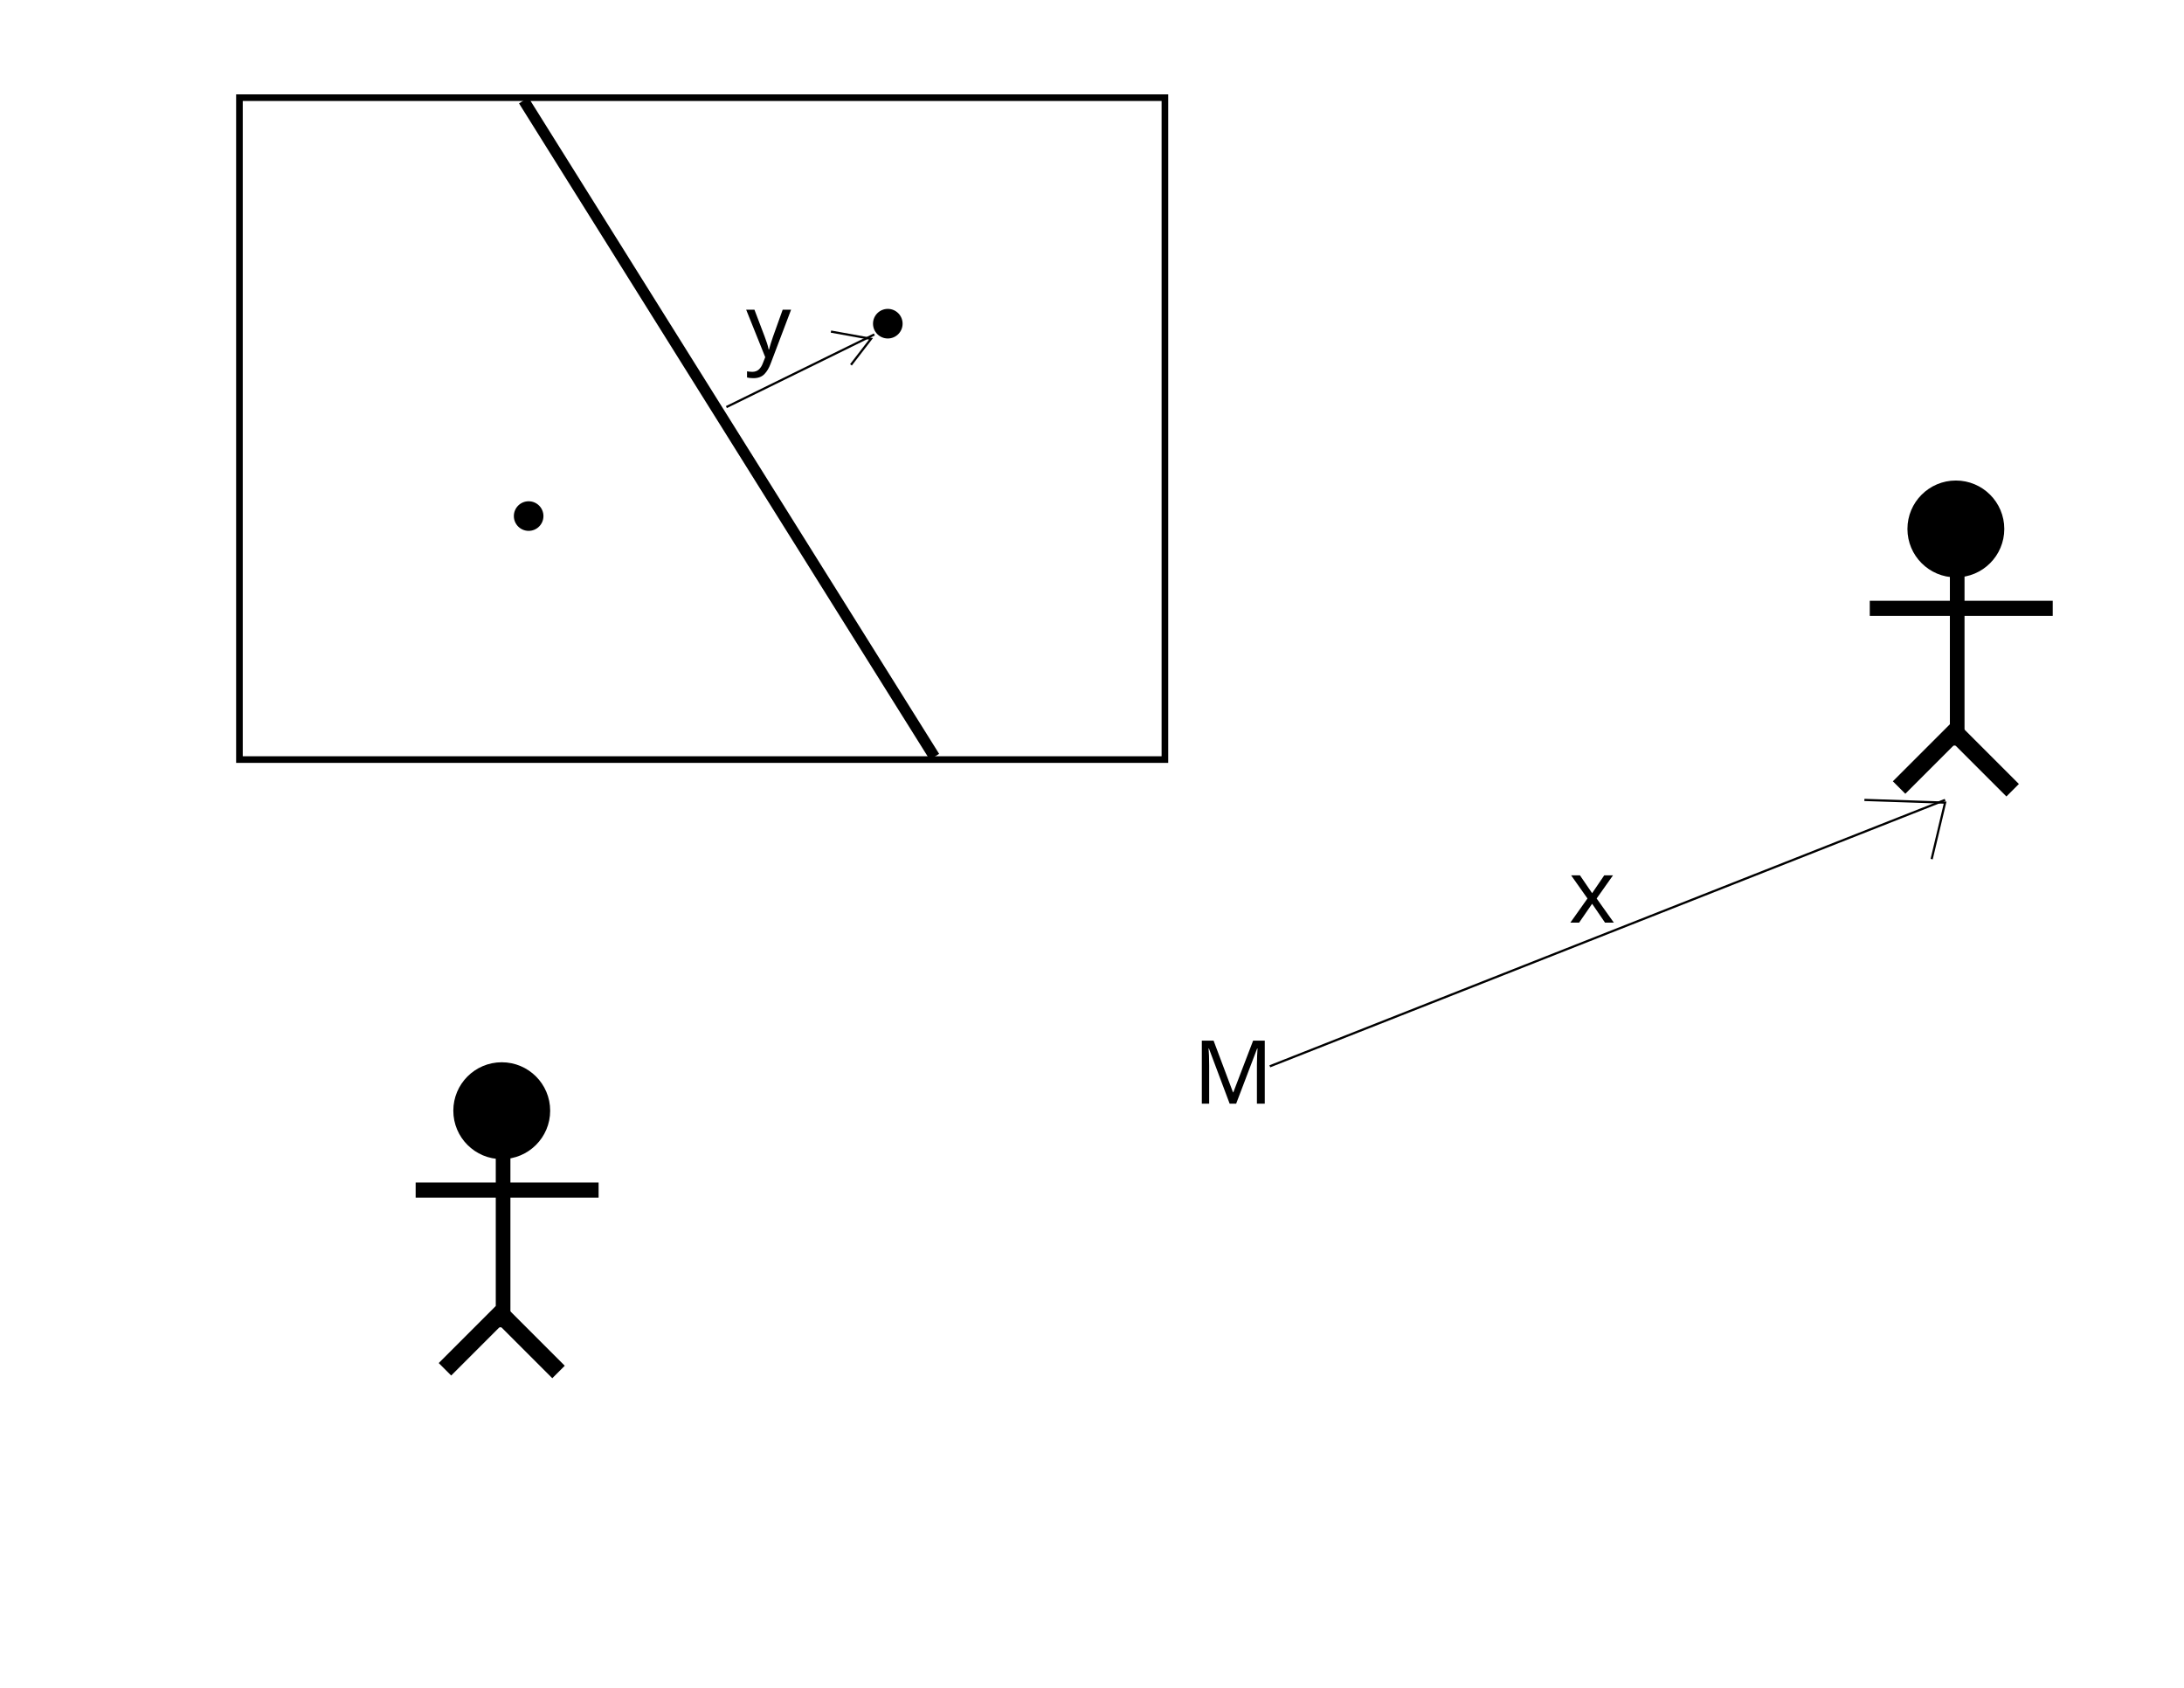
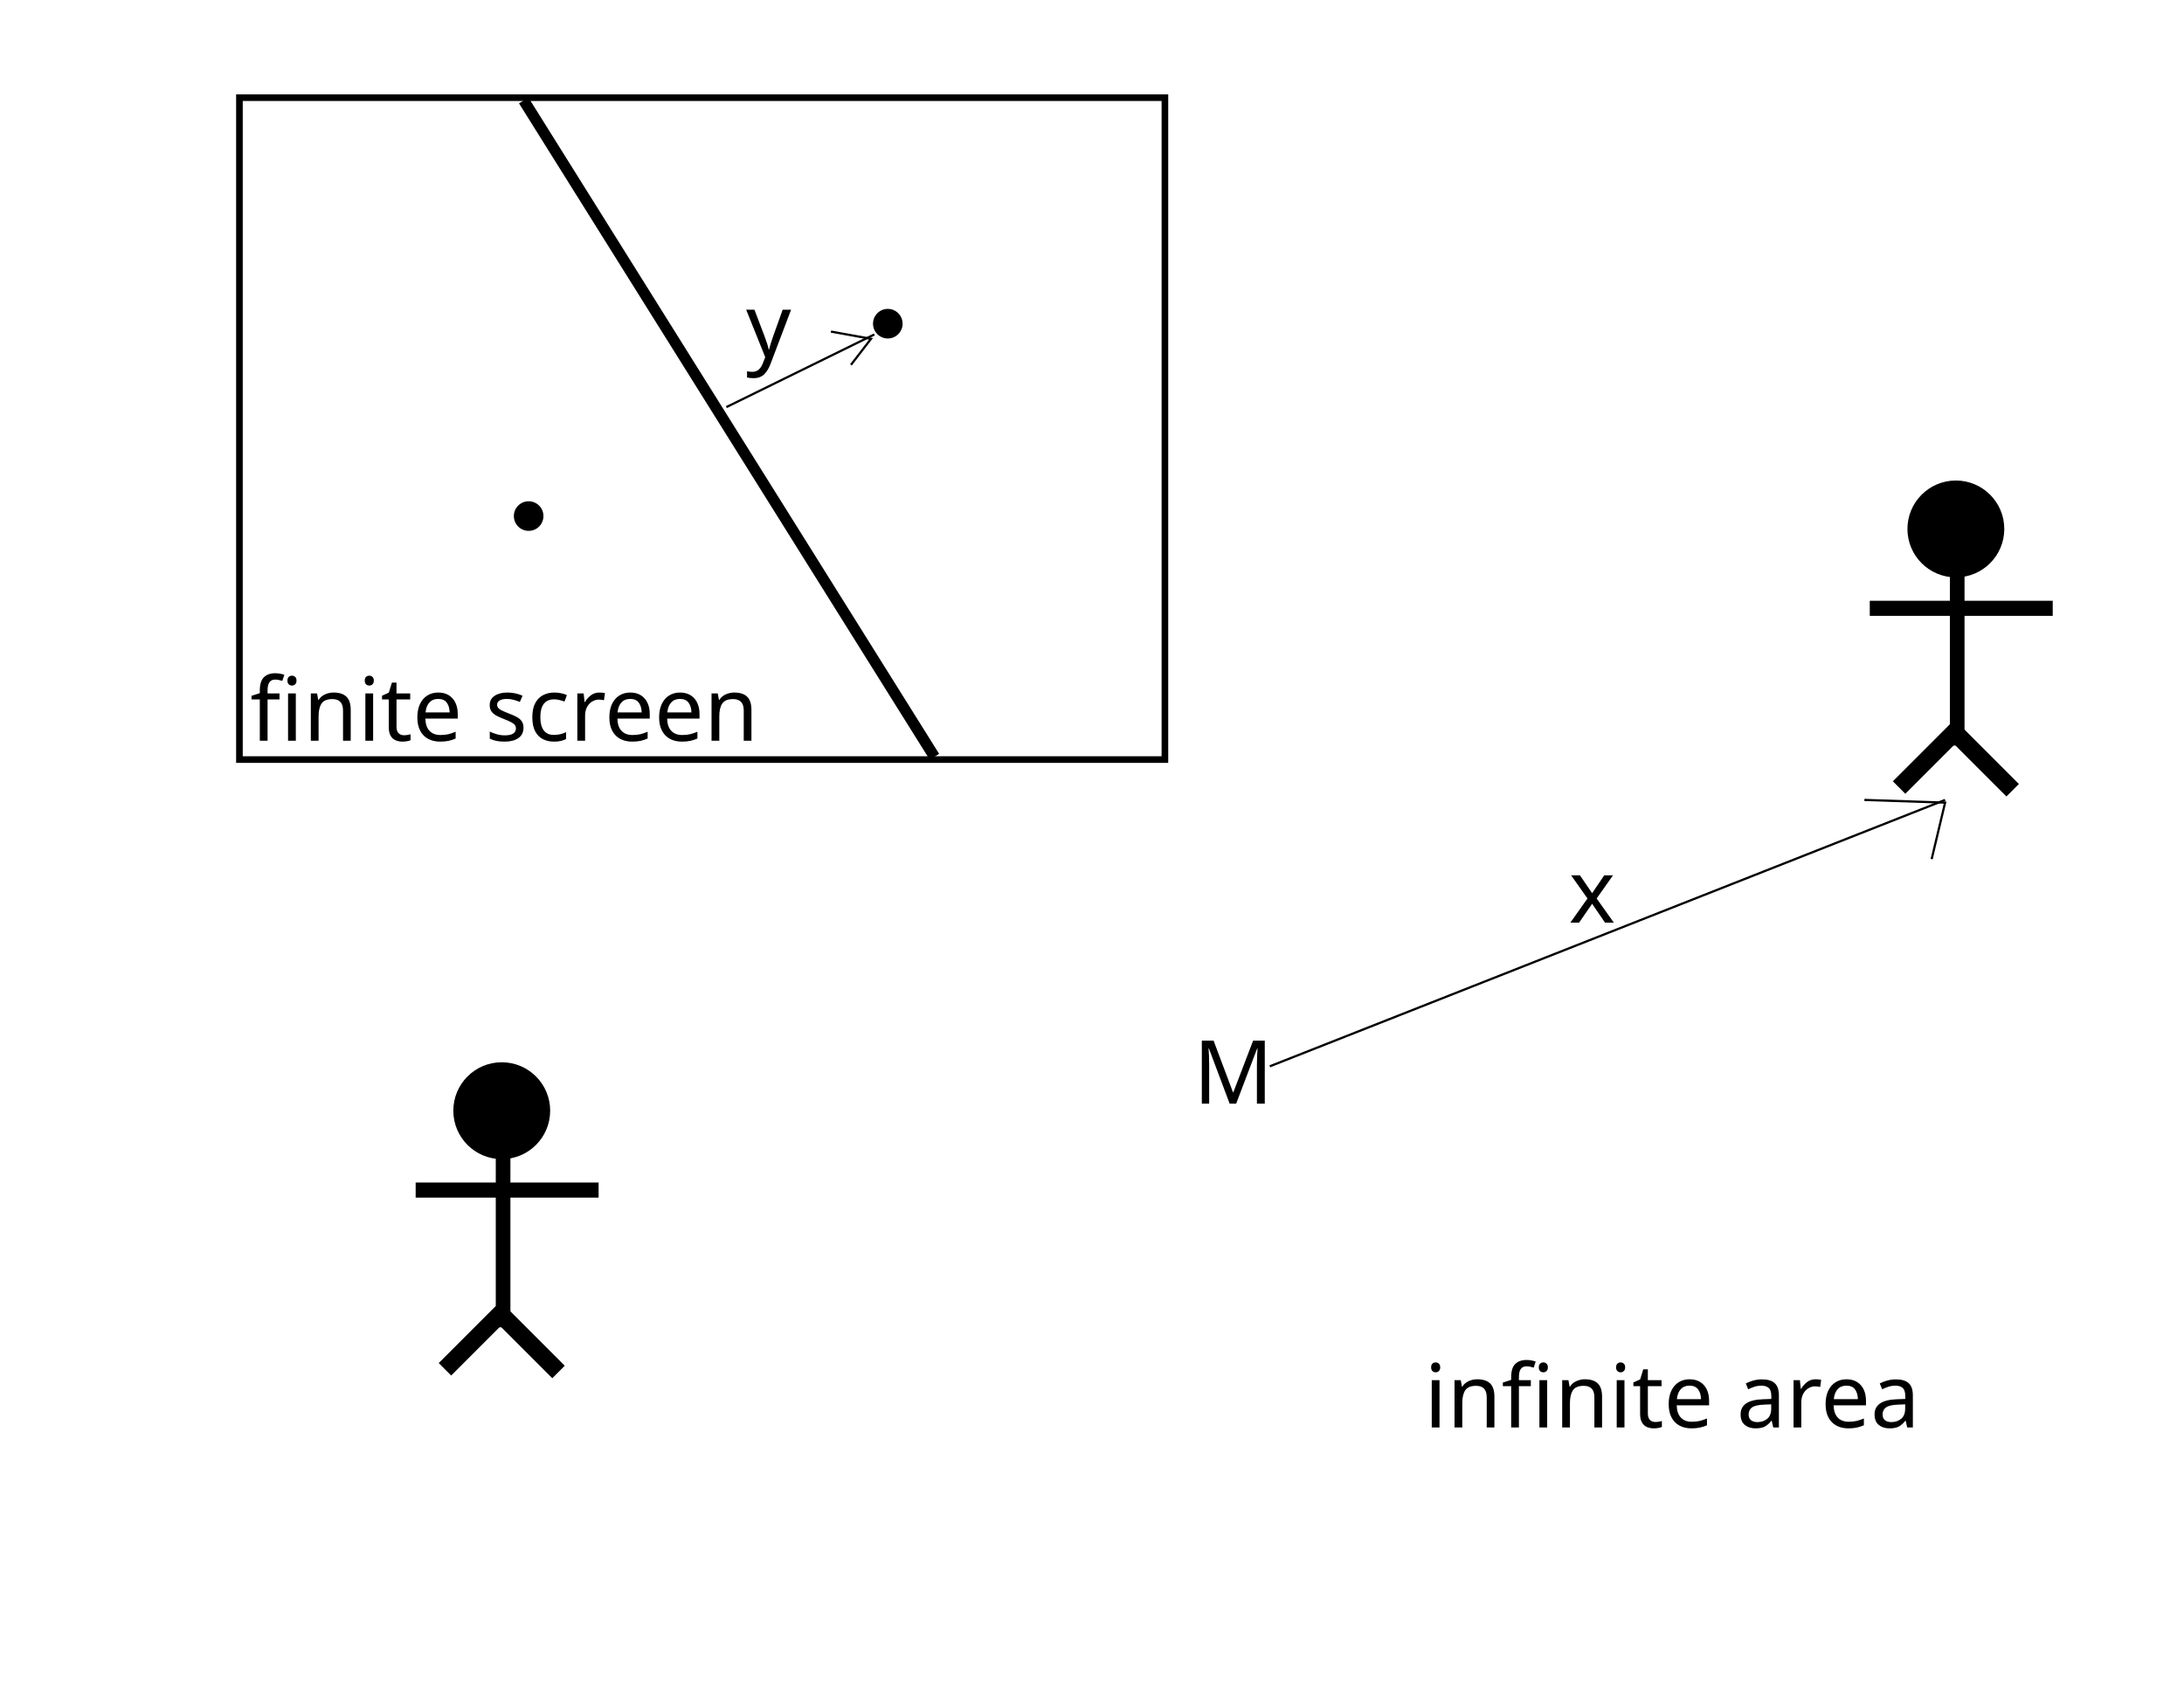
<svg xmlns="http://www.w3.org/2000/svg" width="11in" height="8.5in" viewBox="0 0 990 765" id="svg2" version="1.1">
  <defs id="defs4" />
  <g id="layer1" transform="translate(0,-287.3622)">
    <rect style="fill:none;fill-opacity:1;stroke:#000000;stroke-width:3;stroke-miterlimit:4;stroke-dasharray:none;stroke-opacity:1" id="rect4684" width="419.512" height="300" x="108.537" y="331.631" />
    <circle style="fill:#000000;fill-opacity:1;stroke:none;stroke-width:3;stroke-miterlimit:4;stroke-dasharray:none;stroke-opacity:1" id="path4686" cx="239.634" cy="521.265" r="6.707" />
    <circle style="fill:#000000;fill-opacity:1;stroke:none;stroke-width:3;stroke-miterlimit:4;stroke-dasharray:none;stroke-opacity:1" id="path4686-0" cx="402.439" cy="434.069" r="6.707" />
    <g id="g4765" transform="translate(47.56098,-4.878049)">
      <circle r="21.951" cy="795.655" cx="179.878" id="path4686-5" style="fill:#000000;fill-opacity:1;stroke:none;stroke-width:3;stroke-miterlimit:4;stroke-dasharray:none;stroke-opacity:1" />
      <path id="path4718" d="m 180.488,815.777 0,78.049" style="fill:none;fill-rule:evenodd;stroke:#000000;stroke-width:6.636;stroke-linecap:butt;stroke-linejoin:miter;stroke-miterlimit:4;stroke-dasharray:none;stroke-opacity:1" />
      <path id="path4718-3" d="m 140.854,831.63 82.927,0" style="fill:none;fill-rule:evenodd;stroke:#000000;stroke-width:6.841;stroke-linecap:butt;stroke-linejoin:miter;stroke-miterlimit:4;stroke-dasharray:none;stroke-opacity:1" />
      <path id="path4718-3-5" d="m 179.748,888.208 25.87,25.87" style="fill:none;fill-rule:evenodd;stroke:#000000;stroke-width:8;stroke-linecap:butt;stroke-linejoin:miter;stroke-miterlimit:4;stroke-dasharray:none;stroke-opacity:1" />
      <path id="path4718-3-5-0" d="m 180.008,886.988 -25.87,25.87" style="fill:none;fill-rule:evenodd;stroke:#000000;stroke-width:8;stroke-linecap:butt;stroke-linejoin:miter;stroke-miterlimit:4;stroke-dasharray:none;stroke-opacity:1" />
    </g>
    <g id="g4765-7" transform="translate(706.7073,-268.5524)">
      <circle r="21.951" cy="795.655" cx="179.878" id="path4686-5-6" style="fill:#000000;fill-opacity:1;stroke:none;stroke-width:3;stroke-miterlimit:4;stroke-dasharray:none;stroke-opacity:1" />
      <path id="path4718-0" d="m 180.488,815.777 0,78.049" style="fill:none;fill-rule:evenodd;stroke:#000000;stroke-width:6.636;stroke-linecap:butt;stroke-linejoin:miter;stroke-miterlimit:4;stroke-dasharray:none;stroke-opacity:1" />
      <path id="path4718-3-2" d="m 140.854,831.63 82.927,0" style="fill:none;fill-rule:evenodd;stroke:#000000;stroke-width:6.841;stroke-linecap:butt;stroke-linejoin:miter;stroke-miterlimit:4;stroke-dasharray:none;stroke-opacity:1" />
      <path id="path4718-3-5-3" d="m 179.748,888.208 25.87,25.87" style="fill:none;fill-rule:evenodd;stroke:#000000;stroke-width:8;stroke-linecap:butt;stroke-linejoin:miter;stroke-miterlimit:4;stroke-dasharray:none;stroke-opacity:1" />
      <path id="path4718-3-5-0-2" d="m 180.008,886.988 -25.87,25.87" style="fill:none;fill-rule:evenodd;stroke:#000000;stroke-width:8;stroke-linecap:butt;stroke-linejoin:miter;stroke-miterlimit:4;stroke-dasharray:none;stroke-opacity:1" />
    </g>
    <path style="fill:none;fill-rule:evenodd;stroke:#000000;stroke-width:5.022;stroke-linecap:butt;stroke-linejoin:miter;stroke-miterlimit:4;stroke-dasharray:none;stroke-opacity:1" d="m 237.401,332.891 186.174,297.478" id="path4836" />
    <g id="g4842">
      <path id="path4838" d="M 575.61,770.655 881.707,649.923" style="fill:none;fill-rule:evenodd;stroke:#000000;stroke-width:1px;stroke-linecap:butt;stroke-linejoin:miter;stroke-opacity:1" />
      <path id="path4840" d="m 875.61,676.752 6.098,-25.61 -36.585,-1.22" style="fill:none;fill-rule:evenodd;stroke:#000000;stroke-width:1px;stroke-linecap:butt;stroke-linejoin:miter;stroke-opacity:1" />
    </g>
    <text xml:space="preserve" style="font-style:normal;font-weight:normal;font-size:40px;line-height:125%;font-family:sans-serif;letter-spacing:0px;word-spacing:0px;fill:#000000;fill-opacity:1;stroke:none;stroke-width:1px;stroke-linecap:butt;stroke-linejoin:miter;stroke-opacity:1" x="711.114" y="705.55" id="text4852">
      <tspan id="tspan4854" x="711.114" y="705.55">x</tspan>
    </text>
    <text xml:space="preserve" style="font-style:normal;font-weight:normal;font-size:40px;line-height:125%;font-family:sans-serif;letter-spacing:0px;word-spacing:0px;fill:#000000;fill-opacity:1;stroke:none;stroke-width:1px;stroke-linecap:butt;stroke-linejoin:miter;stroke-opacity:1" x="338.193" y="449.175" id="text4856">
      <tspan id="tspan4858" x="338.193" y="449.175">y</tspan>
    </text>
    <path style="fill:none;fill-rule:evenodd;stroke:#000000;stroke-width:1px;stroke-linecap:butt;stroke-linejoin:miter;stroke-opacity:1" d="m 329.268,471.874 67.073,-32.927" id="path4866" />
    <path style="fill:none;fill-rule:evenodd;stroke:#000000;stroke-width:1px;stroke-linecap:butt;stroke-linejoin:miter;stroke-opacity:1" d="m 376.668,437.652 18.16,3.282 -9.091,11.788" id="path4868" />
    <text xml:space="preserve" style="font-style:normal;font-weight:normal;font-size:40px;line-height:125%;font-family:sans-serif;letter-spacing:0px;word-spacing:0px;fill:#000000;fill-opacity:1;stroke:none;stroke-width:1px;stroke-linecap:butt;stroke-linejoin:miter;stroke-opacity:1" x="540.909" y="787.589" id="text4870">
      <tspan id="tspan4872" x="540.909" y="787.589">M</tspan>
    </text>
+     <text xml:space="preserve" style="font-style:normal;font-weight:normal;font-size:40px;line-height:125%;font-family:sans-serif;letter-spacing:0px;word-spacing:0px;fill:#000000;fill-opacity:1;stroke:none;stroke-width:1px;stroke-linecap:butt;stroke-linejoin:miter;stroke-opacity:1" x="113.415" y="623.094" id="text4874">
+       <tspan x="113.415" y="623.094" id="tspan4878">finite screen</tspan>
+     </text>
+     <text xml:space="preserve" style="font-style:normal;font-weight:normal;font-size:40px;line-height:125%;font-family:sans-serif;letter-spacing:0px;word-spacing:0px;fill:#000000;fill-opacity:1;stroke:none;stroke-width:1px;stroke-linecap:butt;stroke-linejoin:miter;stroke-opacity:1" x="645.607" y="934.348" id="text4874-9">
+       <tspan x="645.607" y="934.348" id="tspan4878-7">infinite area</tspan>
+     </text>
  </g>
</svg>
